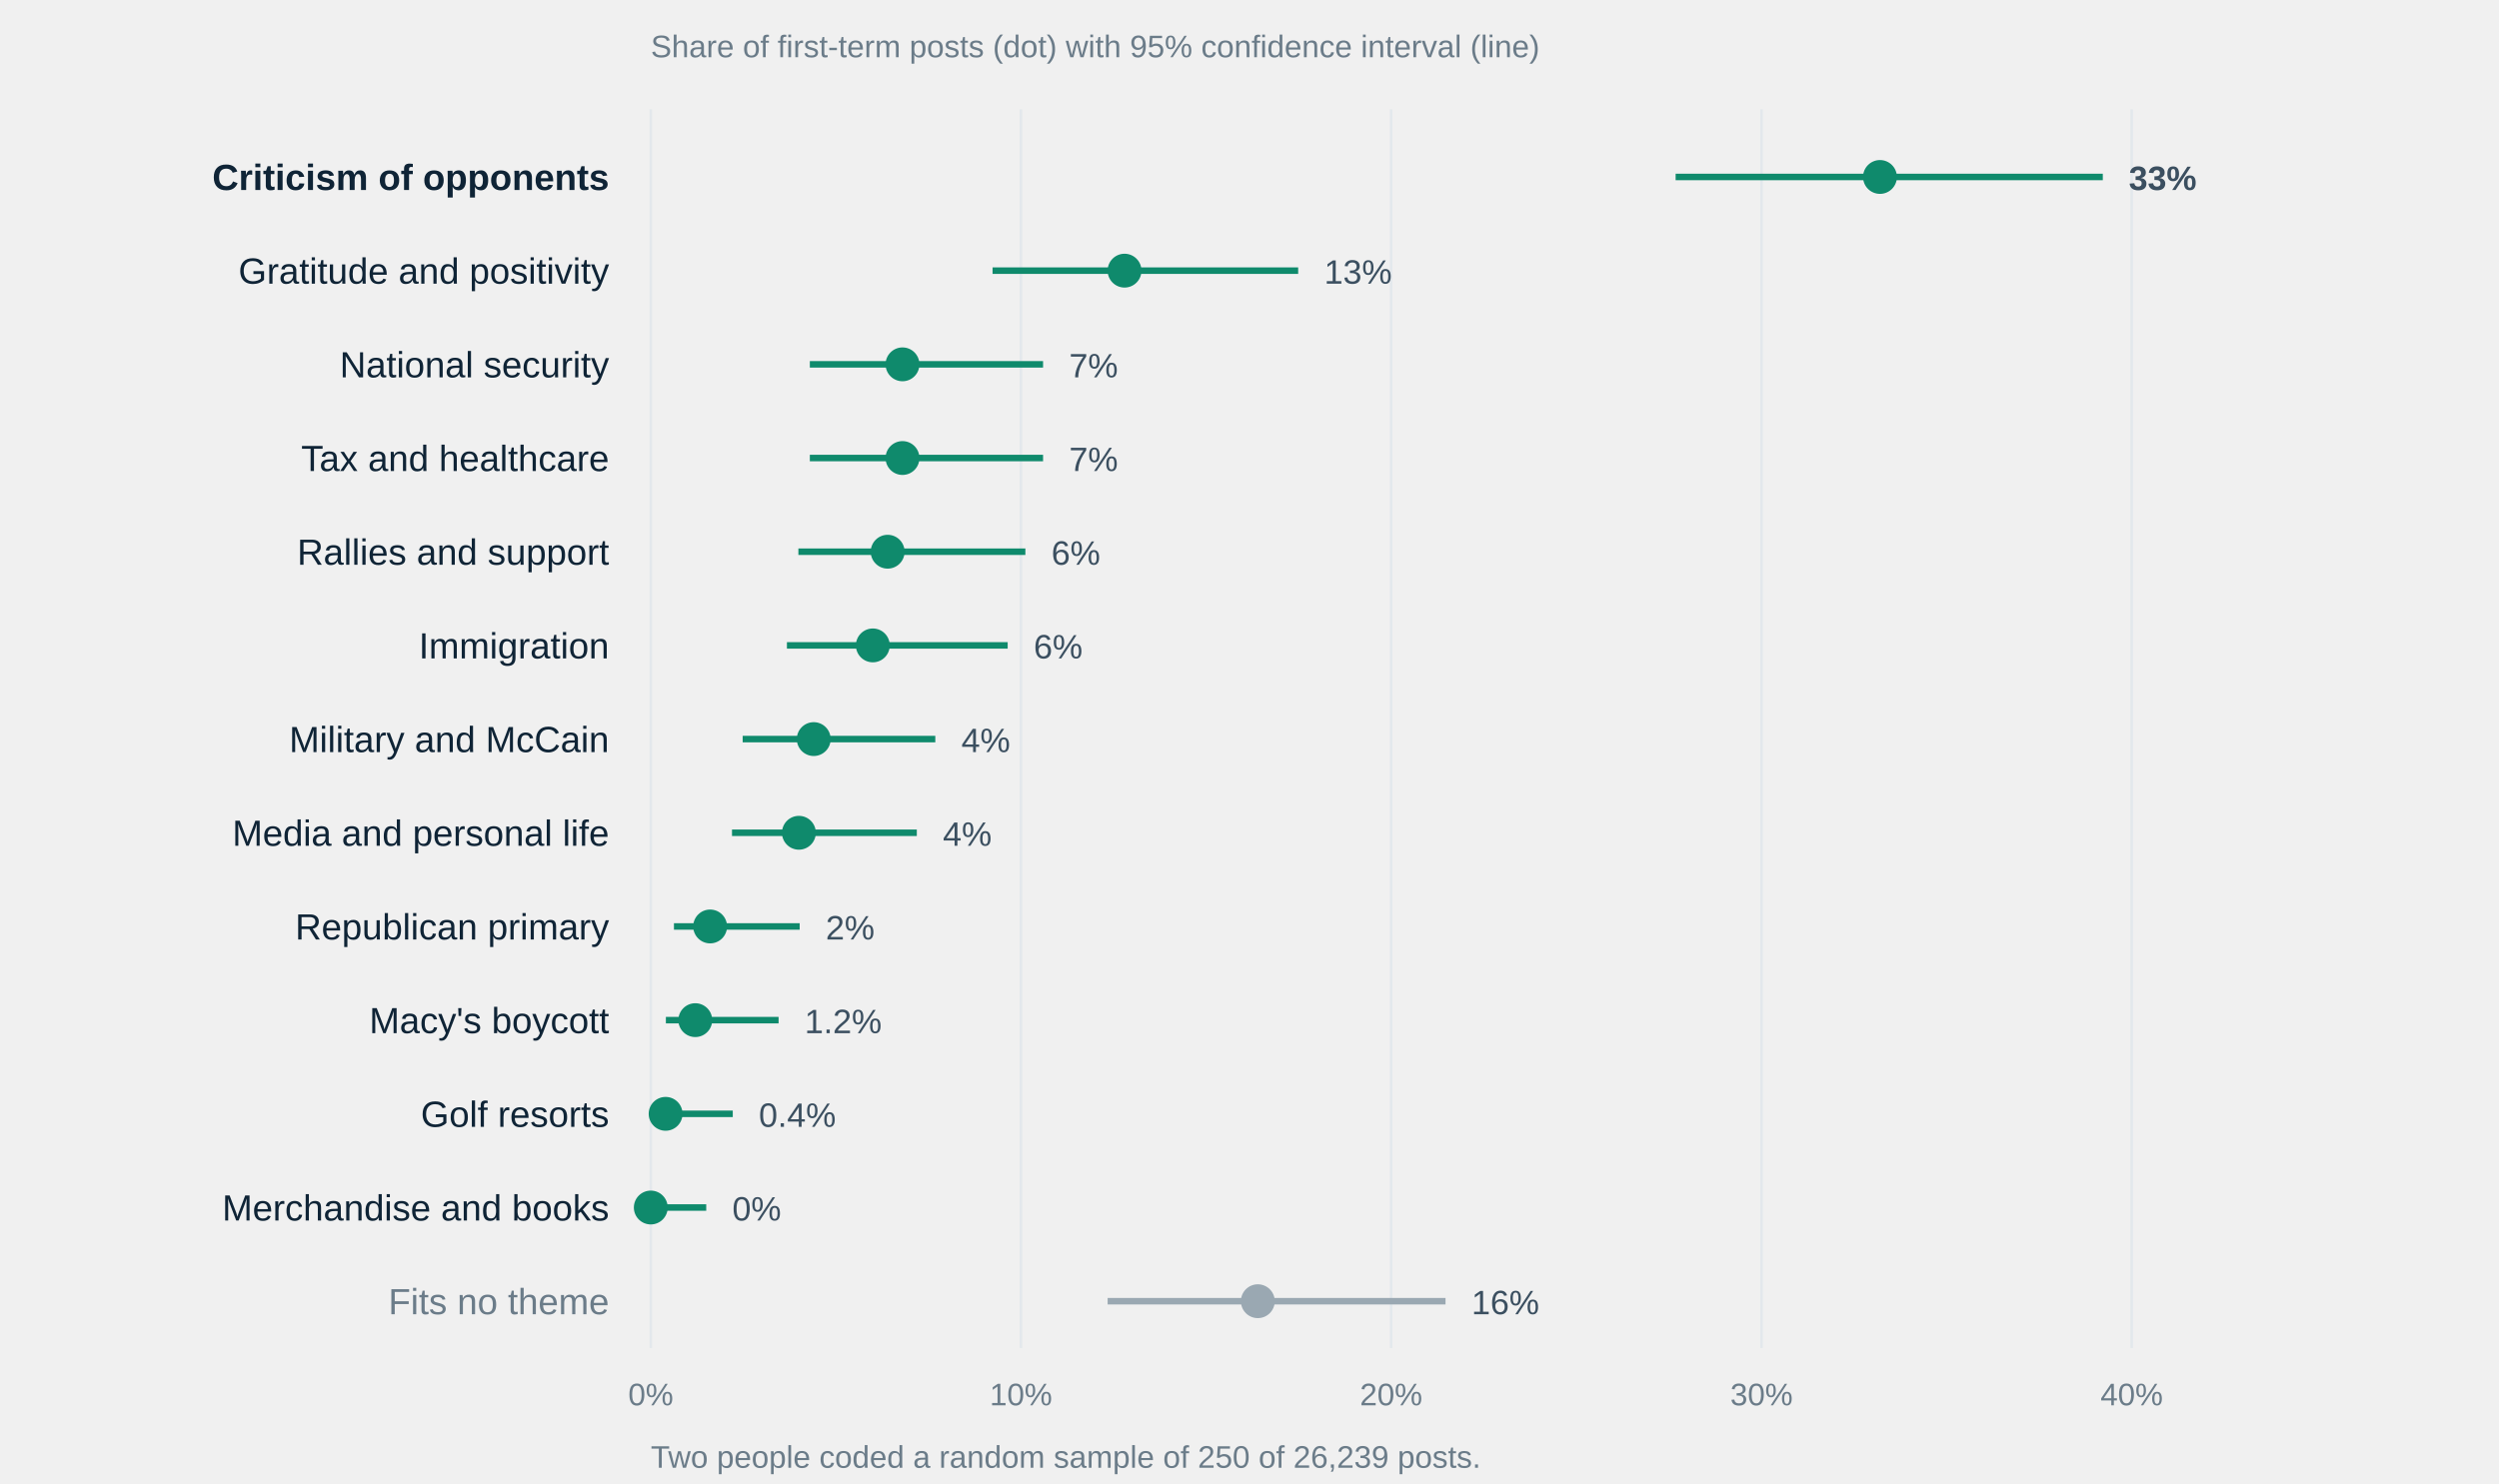
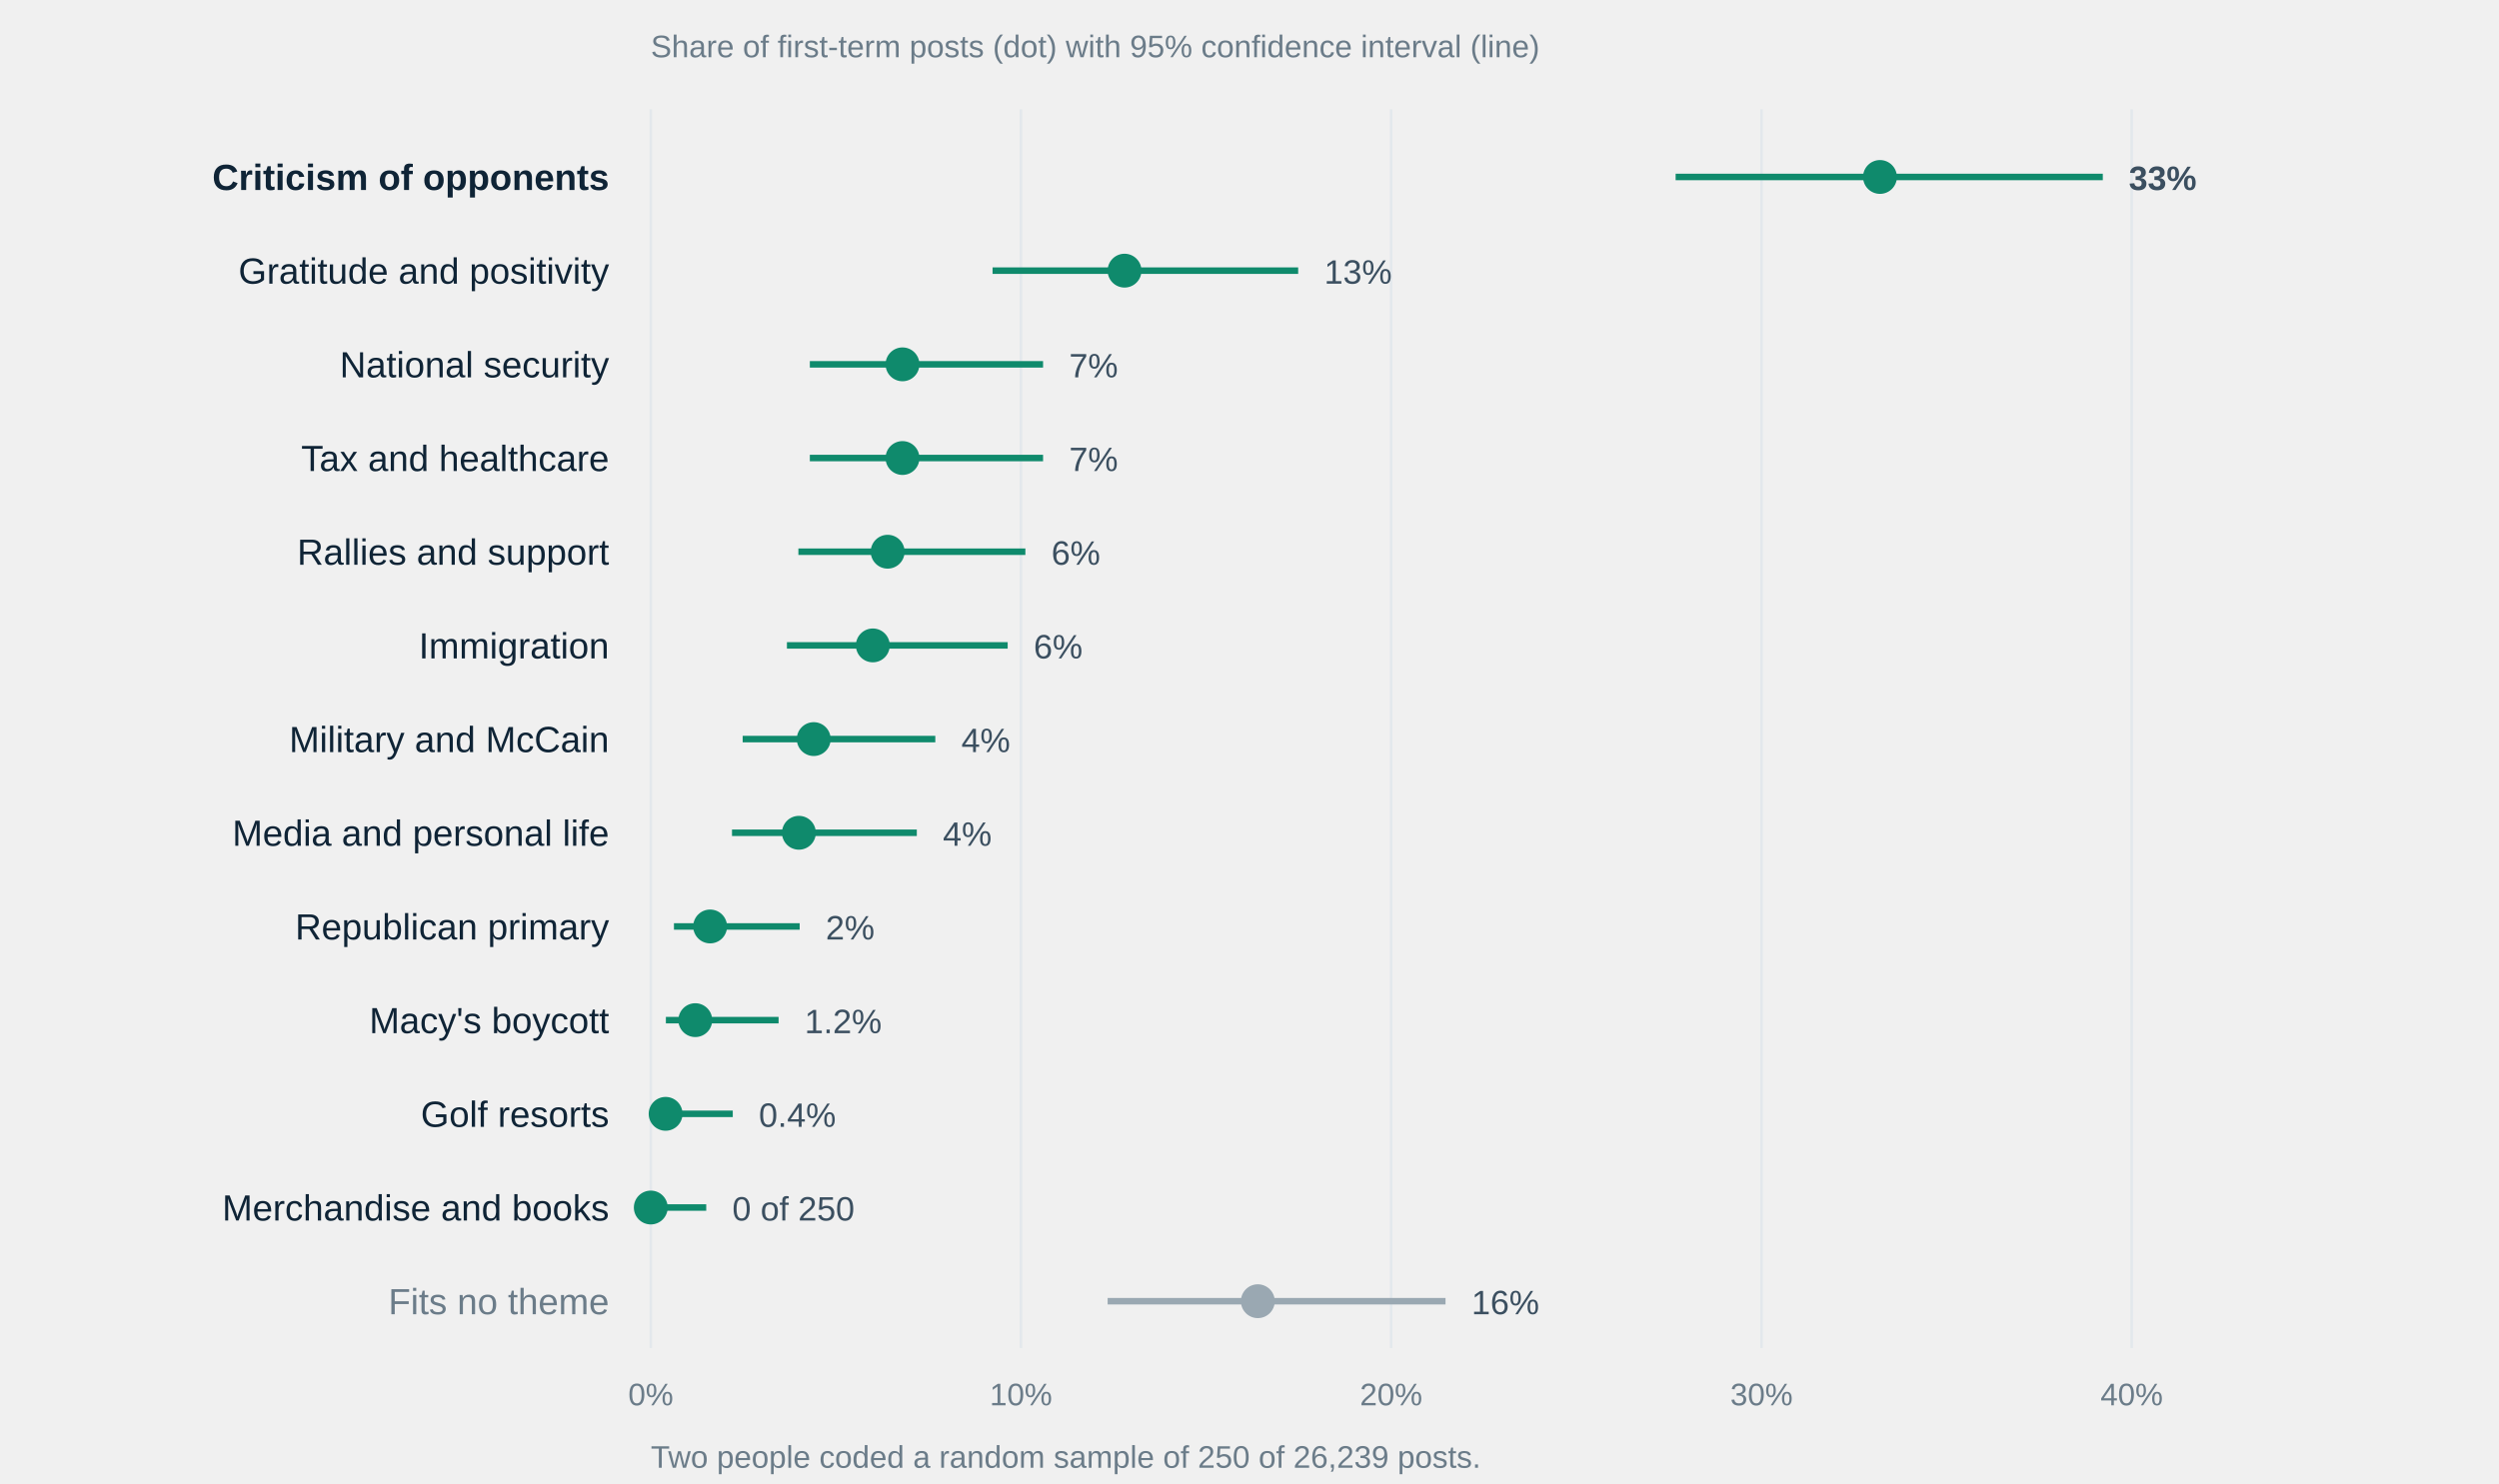
<svg xmlns="http://www.w3.org/2000/svg" viewBox="0 0 960 570" width="960" height="570" role="img" aria-labelledby="t d" font-family="'IBM Plex Sans', 'Helvetica Neue', Arial, sans-serif">
  <style>.f-ink{fill:#0f2436}.s-ink{stroke:#0f2436}.f-ink2{fill:#3b4f60}.s-ink2{stroke:#3b4f60}.f-muted{fill:#6b7c89}.s-muted{stroke:#6b7c89}.f-rule{fill:#e3e8ec}.s-rule{stroke:#e3e8ec}.f-accent{fill:#0f8a6c}.s-accent{stroke:#0f8a6c}.f-accentsoft{fill:#d5eee5}.s-accentsoft{stroke:#d5eee5}.f-grey{fill:#9aa8b2}.s-grey{stroke:#9aa8b2}.f-greysoft{fill:#e9edf0}.s-greysoft{stroke:#e9edf0}.f-amber{fill:#b45309}.s-amber{stroke:#b45309}.f-ambersoft{fill:#fbecd9}.s-ambersoft{stroke:#fbecd9}.f-bg{fill:#ffffff}.s-bg{stroke:#ffffff}@media (prefers-color-scheme: dark){.f-ink{fill:#ebf2f4}.s-ink{stroke:#ebf2f4}.f-ink2{fill:#c3d2da}.s-ink2{stroke:#c3d2da}.f-muted{fill:#93a7b2}.s-muted{stroke:#93a7b2}.f-rule{fill:#26363f}.s-rule{stroke:#26363f}.f-accent{fill:#5fd3ad}.s-accent{stroke:#5fd3ad}.f-accentsoft{fill:#173d33}.s-accentsoft{stroke:#173d33}.f-grey{fill:#6f828d}.s-grey{stroke:#6f828d}.f-greysoft{fill:#1d2b33}.s-greysoft{stroke:#1d2b33}.f-amber{fill:#f0a14a}.s-amber{stroke:#f0a14a}.f-ambersoft{fill:#3a2a14}.s-ambersoft{stroke:#3a2a14}.f-bg{fill:#0d171e}.s-bg{stroke:#0d171e}}text{font-family:'IBM Plex Sans', 'Helvetica Neue', Arial, sans-serif}</style>
  <line x1="250.0" y1="42.0" x2="250.0" y2="518.0" stroke="#e3e8ec" class="s-rule" stroke-width="1.0" />
  <text x="250.0" y="540.0" font-size="12" font-weight="400" text-anchor="middle" fill="#6b7c89" class="f-muted">0%</text>
  <line x1="392.2" y1="42.0" x2="392.2" y2="518.0" stroke="#e3e8ec" class="s-rule" stroke-width="1.0" />
  <text x="392.2" y="540.0" font-size="12" font-weight="400" text-anchor="middle" fill="#6b7c89" class="f-muted">10%</text>
  <line x1="534.4" y1="42.0" x2="534.4" y2="518.0" stroke="#e3e8ec" class="s-rule" stroke-width="1.0" />
  <text x="534.4" y="540.0" font-size="12" font-weight="400" text-anchor="middle" fill="#6b7c89" class="f-muted">20%</text>
  <line x1="676.7" y1="42.0" x2="676.7" y2="518.0" stroke="#e3e8ec" class="s-rule" stroke-width="1.0" />
  <text x="676.7" y="540.0" font-size="12" font-weight="400" text-anchor="middle" fill="#6b7c89" class="f-muted">30%</text>
  <line x1="818.9" y1="42.0" x2="818.9" y2="518.0" stroke="#e3e8ec" class="s-rule" stroke-width="1.0" />
  <text x="818.9" y="540.0" font-size="12" font-weight="400" text-anchor="middle" fill="#6b7c89" class="f-muted">40%</text>
  <text x="234.0" y="73.0" font-size="14" font-weight="600" text-anchor="end" fill="#0f2436" class="f-ink">Criticism of opponents</text>
  <line x1="643.7" y1="68.0" x2="807.8" y2="68.0" stroke="#0f8a6c" class="s-accent" stroke-width="2.5" />
  <circle cx="722.2" cy="68.0" r="6.5" fill="#0f8a6c" class="f-accent" />
  <text x="817.8" y="73.0" font-size="13" font-weight="600" text-anchor="start" fill="#3b4f60" class="f-ink2">33%</text>
  <text x="234.0" y="109.0" font-size="14" font-weight="400" text-anchor="end" fill="#0f2436" class="f-ink">Gratitude and positivity</text>
  <line x1="381.3" y1="104.0" x2="498.7" y2="104.0" stroke="#0f8a6c" class="s-accent" stroke-width="2.5" />
  <circle cx="432.0" cy="104.0" r="6.5" fill="#0f8a6c" class="f-accent" />
  <text x="508.7" y="109.0" font-size="13" font-weight="400" text-anchor="start" fill="#3b4f60" class="f-ink2">13%</text>
  <text x="234.0" y="145.0" font-size="14" font-weight="400" text-anchor="end" fill="#0f2436" class="f-ink">National security</text>
  <line x1="311.1" y1="140.0" x2="400.7" y2="140.0" stroke="#0f8a6c" class="s-accent" stroke-width="2.5" />
  <circle cx="346.7" cy="140.0" r="6.5" fill="#0f8a6c" class="f-accent" />
  <text x="410.7" y="145.0" font-size="13" font-weight="400" text-anchor="start" fill="#3b4f60" class="f-ink2">7%</text>
  <text x="234.0" y="181.0" font-size="14" font-weight="400" text-anchor="end" fill="#0f2436" class="f-ink">Tax and healthcare</text>
  <line x1="311.1" y1="176.0" x2="400.7" y2="176.0" stroke="#0f8a6c" class="s-accent" stroke-width="2.5" />
  <circle cx="346.7" cy="176.0" r="6.5" fill="#0f8a6c" class="f-accent" />
  <text x="410.7" y="181.0" font-size="13" font-weight="400" text-anchor="start" fill="#3b4f60" class="f-ink2">7%</text>
  <text x="234.0" y="217.0" font-size="14" font-weight="400" text-anchor="end" fill="#0f2436" class="f-ink">Rallies and support</text>
  <line x1="306.7" y1="212.0" x2="393.9" y2="212.0" stroke="#0f8a6c" class="s-accent" stroke-width="2.5" />
  <circle cx="341.0" cy="212.0" r="6.5" fill="#0f8a6c" class="f-accent" />
  <text x="403.9" y="217.0" font-size="13" font-weight="400" text-anchor="start" fill="#3b4f60" class="f-ink2">6%</text>
  <text x="234.0" y="253.0" font-size="14" font-weight="400" text-anchor="end" fill="#0f2436" class="f-ink">Immigration</text>
  <line x1="302.3" y1="248.0" x2="387.1" y2="248.0" stroke="#0f8a6c" class="s-accent" stroke-width="2.5" />
  <circle cx="335.3" cy="248.0" r="6.5" fill="#0f8a6c" class="f-accent" />
  <text x="397.1" y="253.0" font-size="13" font-weight="400" text-anchor="start" fill="#3b4f60" class="f-ink2">6%</text>
  <text x="234.0" y="289.0" font-size="14" font-weight="400" text-anchor="end" fill="#0f2436" class="f-ink">Military and McCain</text>
  <line x1="285.3" y1="284.0" x2="359.3" y2="284.0" stroke="#0f8a6c" class="s-accent" stroke-width="2.5" />
  <circle cx="312.6" cy="284.0" r="6.5" fill="#0f8a6c" class="f-accent" />
  <text x="369.3" y="289.0" font-size="13" font-weight="400" text-anchor="start" fill="#3b4f60" class="f-ink2">4%</text>
  <text x="234.0" y="325.0" font-size="14" font-weight="400" text-anchor="end" fill="#0f2436" class="f-ink">Media and personal life</text>
  <line x1="281.2" y1="320.0" x2="352.2" y2="320.0" stroke="#0f8a6c" class="s-accent" stroke-width="2.5" />
  <circle cx="306.9" cy="320.0" r="6.5" fill="#0f8a6c" class="f-accent" />
  <text x="362.2" y="325.0" font-size="13" font-weight="400" text-anchor="start" fill="#3b4f60" class="f-ink2">4%</text>
  <text x="234.0" y="361.0" font-size="14" font-weight="400" text-anchor="end" fill="#0f2436" class="f-ink">Republican primary</text>
  <line x1="258.9" y1="356.0" x2="307.2" y2="356.0" stroke="#0f8a6c" class="s-accent" stroke-width="2.5" />
  <circle cx="272.8" cy="356.0" r="6.5" fill="#0f8a6c" class="f-accent" />
  <text x="317.2" y="361.0" font-size="13" font-weight="400" text-anchor="start" fill="#3b4f60" class="f-ink2">2%</text>
  <text x="234.0" y="397.0" font-size="14" font-weight="400" text-anchor="end" fill="#0f2436" class="f-ink">Macy's boycott</text>
  <line x1="255.8" y1="392.0" x2="299.1" y2="392.0" stroke="#0f8a6c" class="s-accent" stroke-width="2.5" />
  <circle cx="267.1" cy="392.0" r="6.5" fill="#0f8a6c" class="f-accent" />
  <text x="309.1" y="397.0" font-size="13" font-weight="400" text-anchor="start" fill="#3b4f60" class="f-ink2">1.2%</text>
  <text x="234.0" y="433.0" font-size="14" font-weight="400" text-anchor="end" fill="#0f2436" class="f-ink">Golf resorts</text>
  <line x1="251.0" y1="428.0" x2="281.5" y2="428.0" stroke="#0f8a6c" class="s-accent" stroke-width="2.5" />
  <circle cx="255.7" cy="428.0" r="6.5" fill="#0f8a6c" class="f-accent" />
  <text x="291.5" y="433.0" font-size="13" font-weight="400" text-anchor="start" fill="#3b4f60" class="f-ink2">0.4%</text>
  <text x="234.0" y="469.0" font-size="14" font-weight="400" text-anchor="end" fill="#0f2436" class="f-ink">Merchandise and books</text>
  <line x1="250.0" y1="464.0" x2="271.3" y2="464.0" stroke="#0f8a6c" class="s-accent" stroke-width="2.5" />
  <circle cx="250.0" cy="464.0" r="6.5" fill="#0f8a6c" class="f-accent" />
-   <text x="281.3" y="469.0" font-size="13" font-weight="400" text-anchor="start" fill="#3b4f60" class="f-ink2">0%</text>
+   <text x="281.3" y="469.0" font-size="13" font-weight="400" text-anchor="start" fill="#3b4f60" class="f-ink2">0 of 250</text>
  <text x="234.0" y="505.0" font-size="14" font-weight="400" text-anchor="end" fill="#6b7c89" class="f-muted">Fits no theme</text>
  <line x1="425.5" y1="500.0" x2="555.3" y2="500.0" stroke="#9aa8b2" class="s-grey" stroke-width="2.5" />
  <circle cx="483.2" cy="500.0" r="6.5" fill="#9aa8b2" class="f-grey" />
  <text x="565.3" y="505.0" font-size="13" font-weight="400" text-anchor="start" fill="#3b4f60" class="f-ink2">16%</text>
  <text x="250.0" y="22.0" font-size="12" font-weight="400" text-anchor="start" fill="#6b7c89" class="f-muted">Share of first-term posts (dot) with 95% confidence interval (line)</text>
  <text x="250.0" y="564.0" font-size="12" font-weight="400" text-anchor="start" fill="#6b7c89" class="f-muted">Two people coded a random sample of 250 of 26,239 posts.</text>
</svg>
